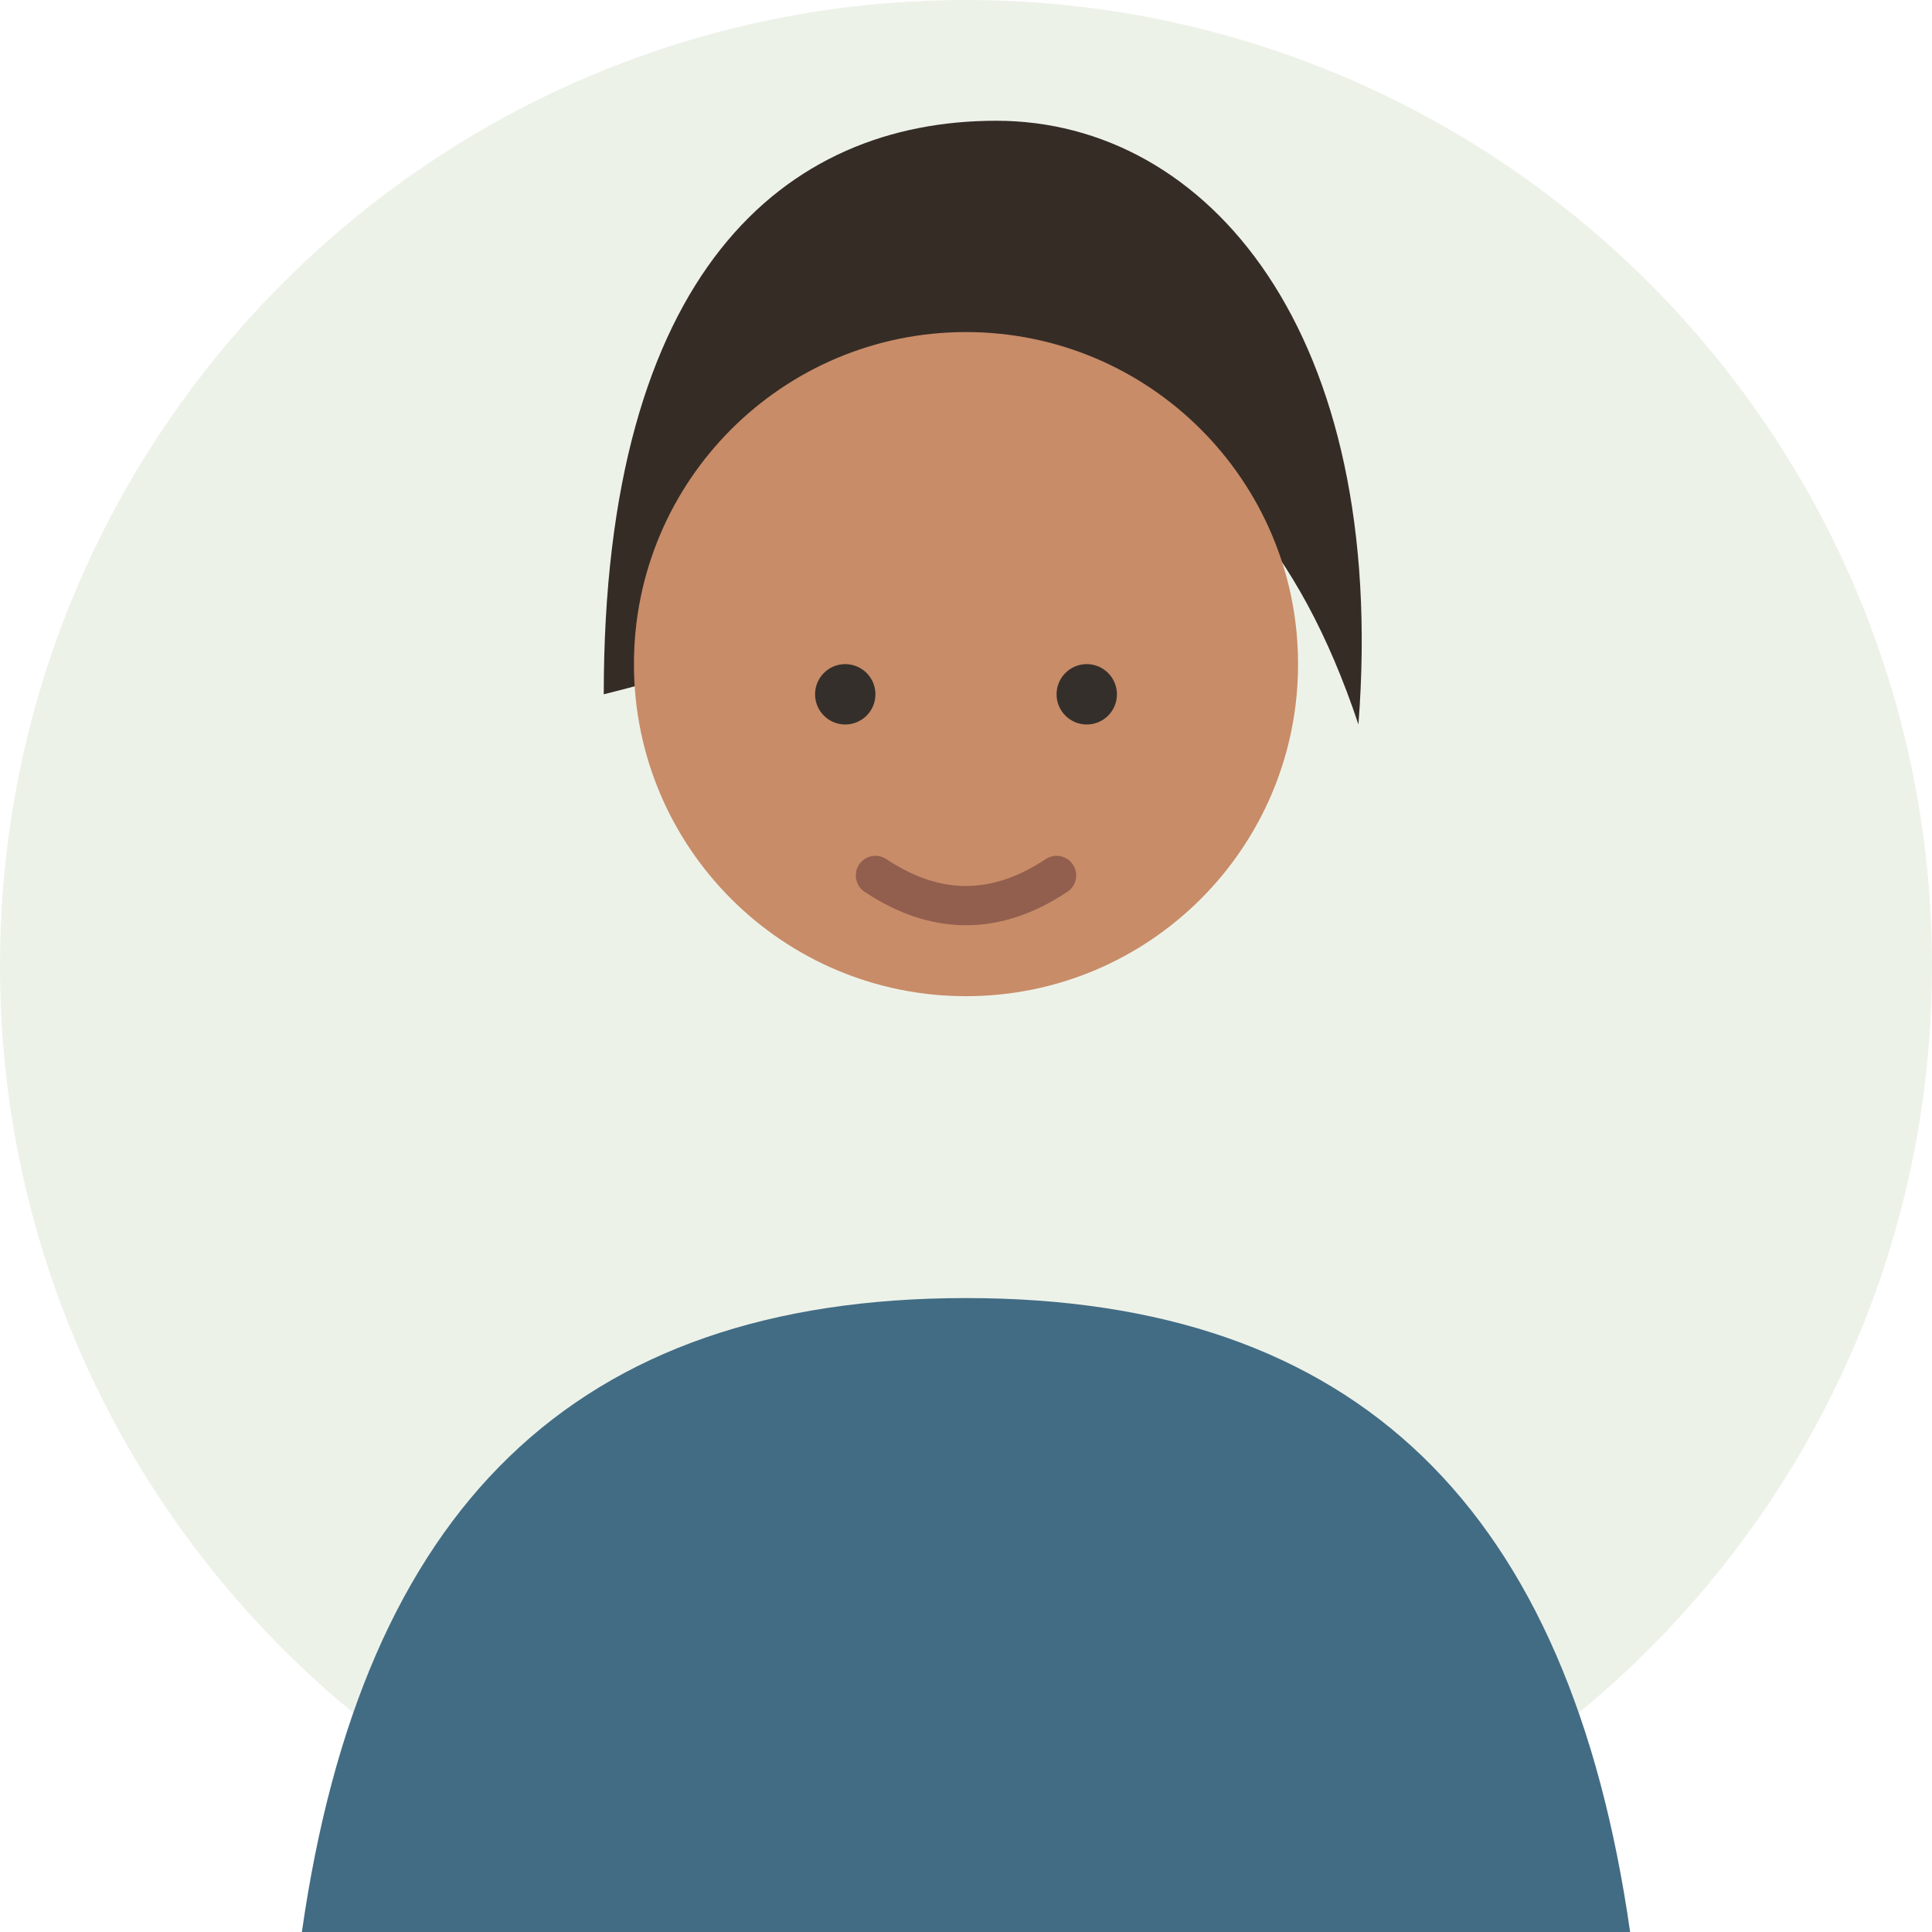
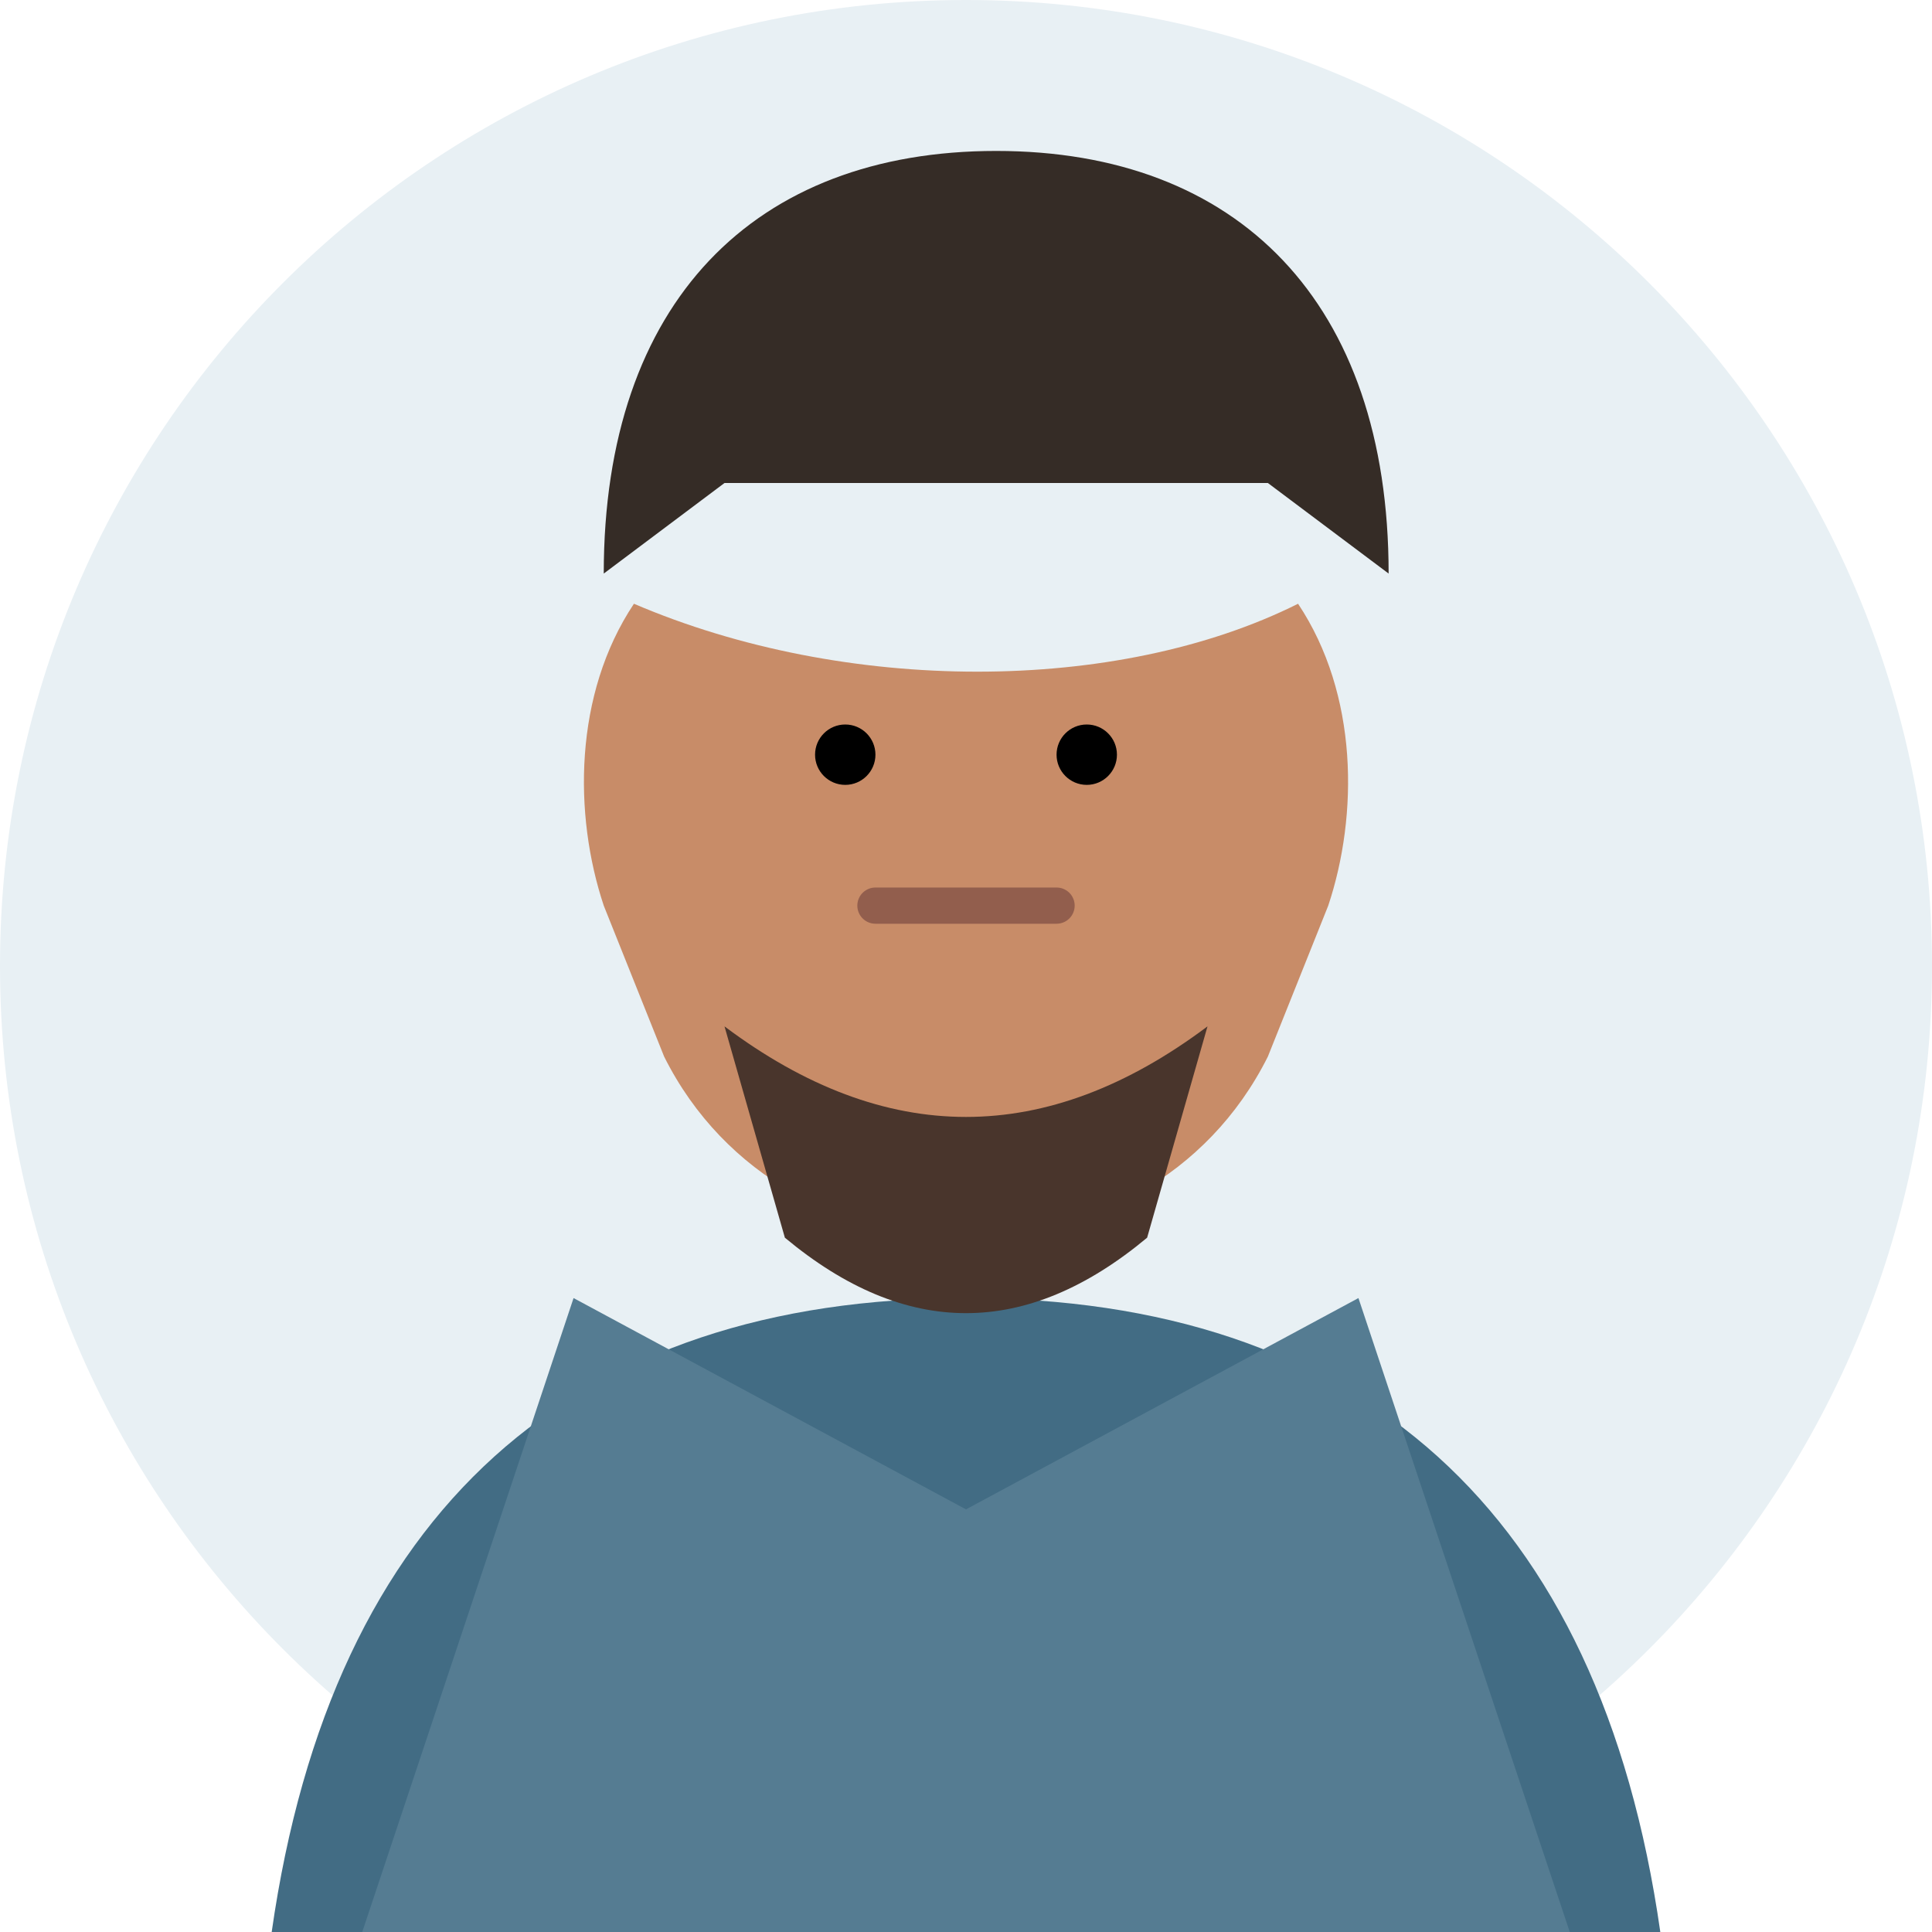
<svg xmlns="http://www.w3.org/2000/svg" viewBox="0 0 64 64">
-   <rect width="64" height="64" rx="32" fill="#edf2e9" />
-   <path d="M10 64c2-14 9-21 22-21s20 7 22 21" fill="#426c84" />
-   <path d="M20 23c0-14 6-19 13-19s13 7 12 20c-2-6-5-9-9-11-2 5-8 8-16 10" fill="#352c26" />
-   <circle cx="32" cy="22" r="11" fill="#c88c68" />
-   <circle cx="28" cy="23" r="1" fill="#352f2b" />
-   <circle cx="36" cy="23" r="1" fill="#352f2b" />
-   <path d="M29 29q3 2 6 0" fill="none" stroke="#925e4d" stroke-width="1.3" stroke-linecap="round" />
+   <rect width="64" height="64" rx="32" fill="#e8f0f4" />
+   <path d="M9 64c2-14 10-21 23-21s21 7 23 21" fill="#426c84" />
+   <path d="M20 19c0-9 5-14 13-14s13 5 13 14l-4-3H24z" fill="#352c26" />
+   <path d="M21 20c-2 3-2 7-1 10l2 5c2 4 6 6 10 6s8-2 10-6l2-5c1-3 1-7-1-10-6 3-15 3-22 0" fill="#c88c68" />
+   <path d="M24 34q8 6 16 0l-2 7q-6 5-12 0z" fill="#49352c" />
+   <circle cx="28" cy="25" r="1" />
+   <circle cx="36" cy="25" r="1" />
+   <path d="M29 30h6" stroke="#925e4d" stroke-width="1.2" stroke-linecap="round" />
+   <path d="M19 43l13 7 13-7 7 21H12z" fill="#557c92" />
</svg>
